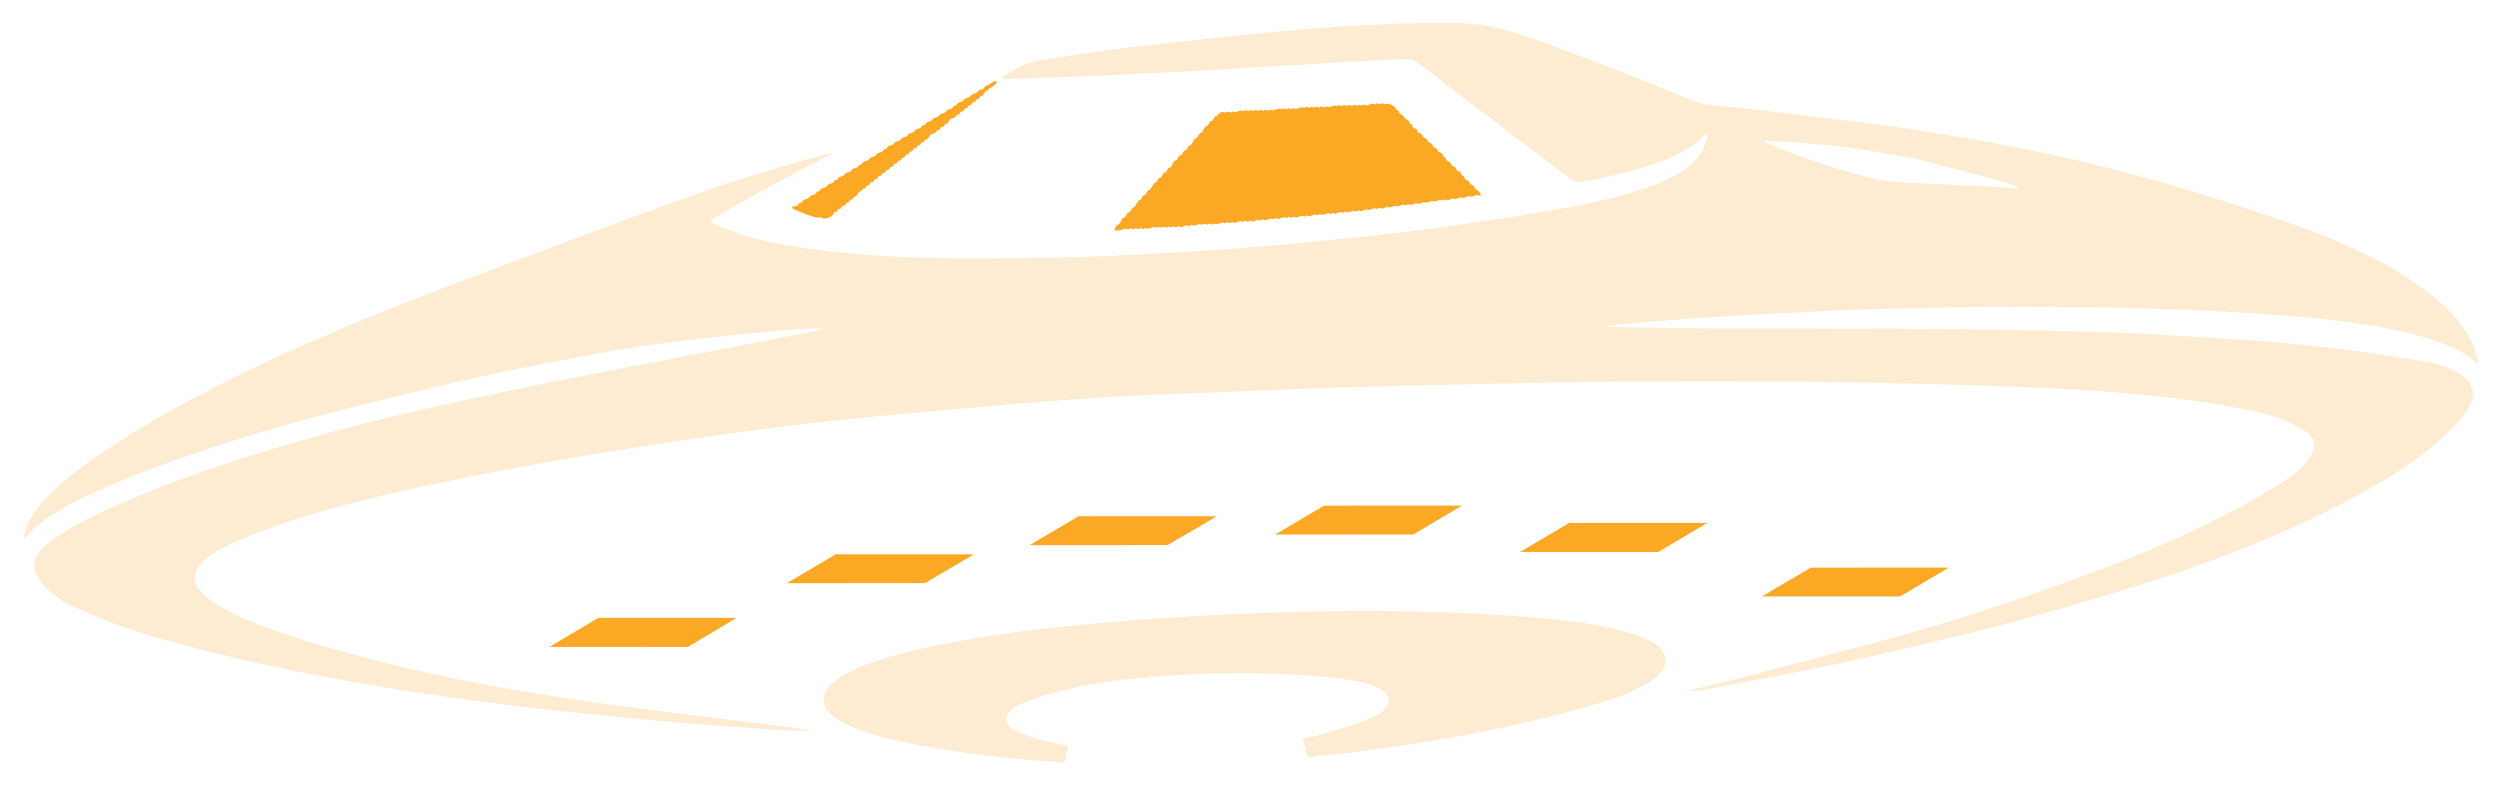
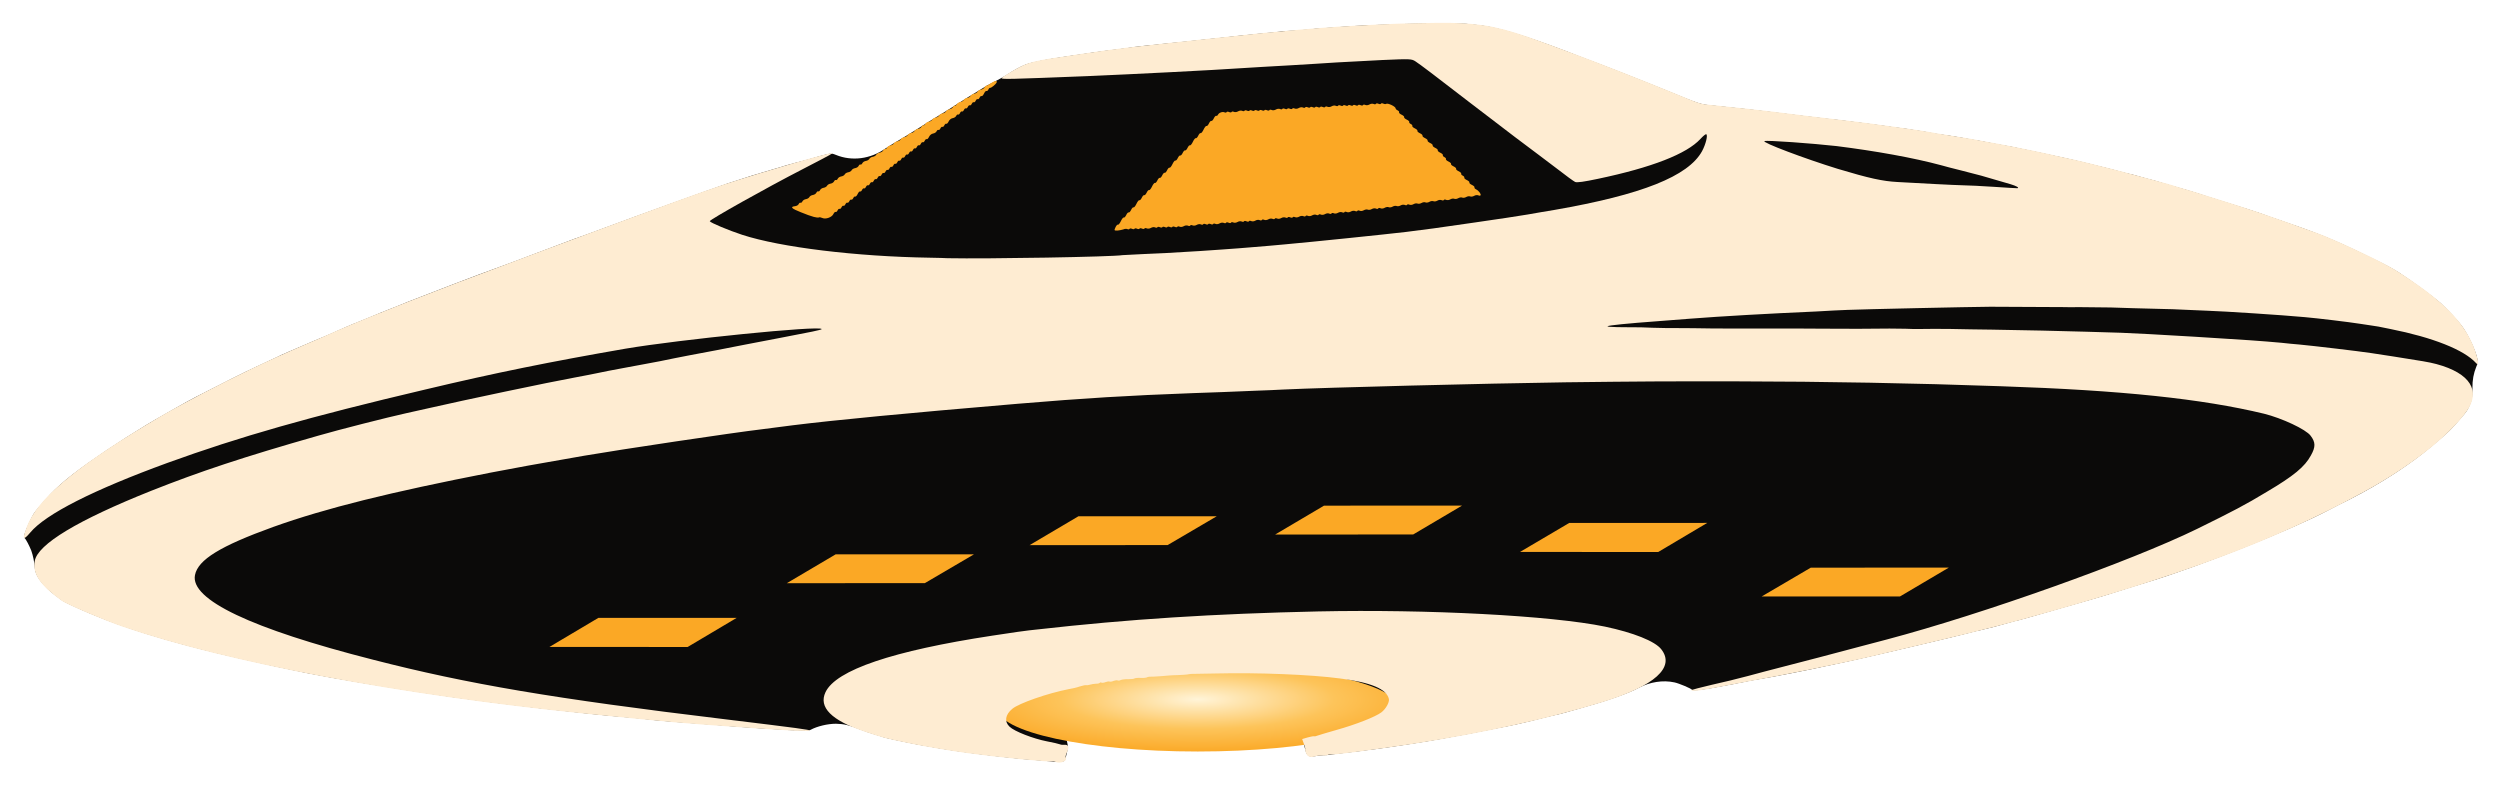
<svg xmlns="http://www.w3.org/2000/svg" viewBox="100 278 1122 352" role="img" aria-label="Abduct">
+   <defs>
+     <radialGradient id="abd-glow" cx=".5" cy=".4" r=".62">
+       <stop offset="0" stop-color="#FFF4D8" />
+       <stop offset=".55" stop-color="#FDC45A" />
+       <stop offset="1" stop-color="#FBA825" />
+     </radialGradient>
+   </defs>
  <g class="ship" transform="rotate(25.3 636 593)">
+     <path class="body" fill="#0B0A09" fill-rule="evenodd" d="M178.4 768.5C194.8 767.3 215.9 763.9 240.2 758.5C266.8 752.6 274.7 750.6 295.5 744.7C328.4 735.3 339.6 731.8 370.8 721.4C390.5 714.7 397.6 712.3 411.1 707.2C414.1 706.1 418.5 704.6 420.9 703.8C424.8 702.4 430.6 700.2 440.1 696.5C442.2 695.7 445.1 694.6 446.6 694.0C449.5 693.0 458.9 689.4 465.4 686.8C467.4 686.0 470.9 684.6 473.1 683.7C475.3 682.9 477.9 681.8 478.8 681.4C479.6 680.9 481.2 680.3 482.2 679.9C484.4 679.1 485.2 678.6 485.7 677.9C487.6 675.3 491.4 672.2 494.8 670.6C497.9 669.2 500.5 668.6 505.5 668.3C507.8 668.1 511.0 667.8 512.6 667.5C514.3 667.2 515.9 667.0 516.3 667.0C516.7 667.0 519.0 666.5 521.6 665.9C524.1 665.3 527.6 664.5 529.4 664.0C531.2 663.6 533.8 662.9 535.1 662.5C536.5 662.1 538.5 661.5 539.5 661.3C541.1 660.9 543.7 660.1 549.1 658.5C559.0 655.5 576.5 649.6 582.6 647.1C585.0 646.2 588.2 645.0 589.9 644.4C593.2 643.3 594.4 642.5 594.6 641.6C594.7 641.3 594.5 639.8 594.1 638.2C593.5 635.7 593.4 635.3 592.1 633.7C585.2 624.8 586.1 611.7 594.2 604.0C596.0 602.2 601.8 598.1 605.1 596.3C606.0 595.8 607.0 595.2 607.4 594.9C607.8 594.6 608.9 593.9 609.9 593.4C610.8 592.8 612.0 592.2 612.4 591.9C613.3 591.2 617.2 588.9 622.9 585.9C625.2 584.6 627.6 583.3 628.1 583.0C630.8 581.3 651.3 571.2 656.0 569.2C662.0 566.8 668.5 566.9 674.2 569.5C680.5 572.5 685.0 578.1 686.6 585.0C687.0 587.0 687.3 587.7 687.9 588.3C688.3 588.8 689.1 589.7 689.7 590.5C691.8 593.3 693.1 593.6 695.5 591.8C696.3 591.3 697.6 590.5 698.4 590.0C699.3 589.6 700.7 588.8 701.5 588.2C702.4 587.6 704.6 586.2 706.4 585.1C708.2 584.0 710.8 582.4 712.2 581.5C713.5 580.6 716.4 578.8 718.6 577.4C724.8 573.4 738.0 564.5 742.8 561.0C745.2 559.3 748.2 557.1 749.6 556.1C751.0 555.2 755.0 552.2 758.5 549.6C762.0 547.0 766.1 544.0 767.5 543.0C768.9 542.0 772.8 539.0 776.0 536.4C779.2 533.7 783.1 530.6 784.6 529.4C786.1 528.3 788.1 526.6 789.0 525.8C789.9 525.0 792.4 522.8 794.6 520.9C803.2 513.5 810.7 506.1 813.6 502.1C817.1 497.5 821.9 494.2 827.1 493.0C829.2 492.5 834.9 492.3 835.5 492.6C836.2 493.1 840.5 490.3 848.8 484.2C849.8 483.5 850.9 482.7 851.2 482.5C851.4 482.3 853.0 481.1 854.7 479.9C856.3 478.6 859.0 476.7 860.6 475.6C865.8 472.1 879.0 462.3 887.3 455.9C889.3 454.4 892.7 451.8 894.9 450.1C899.4 446.7 933.9 419.2 936.8 416.7C937.8 415.8 939.9 414.1 941.5 412.9C944.4 410.6 947.7 407.9 951.4 404.6C952.5 403.6 954.2 402.2 955.1 401.5C956.1 400.7 959.5 397.7 962.8 394.8C966.0 392.0 971.6 387.0 975.2 383.9C978.9 380.7 984.9 375.4 988.6 371.9C992.3 368.4 997.9 363.3 1001.0 360.5C1018.3 344.7 1048.0 312.9 1059.1 298.1C1060.7 295.9 1064.0 291.7 1066.3 288.8C1075.6 276.7 1083.8 263.5 1089.0 252.0C1093.5 242.2 1093.5 242.2 1095.6 234.5C1096.4 231.8 1096.6 230.7 1096.6 228.9C1096.6 225.9 1096.3 224.5 1094.5 220.7C1092.8 217.2 1092.1 214.4 1091.9 211.2C1091.8 209.0 1091.8 208.9 1090.7 207.6C1088.5 204.7 1082.8 200.0 1078.8 197.7C1076.4 196.3 1068.4 193.1 1065.0 192.1C1060.5 190.9 1049.8 188.8 1042.6 187.8C1038.3 187.3 1036.8 187.2 1025.8 187.1C1009.2 186.9 1001.1 187.4 982.9 189.5C980.5 189.8 977.4 190.1 976.0 190.2C972.8 190.5 961.7 192.0 955.0 193.0C952.3 193.4 948.5 193.9 946.6 194.1C942.8 194.6 938.7 195.2 932.5 196.3C930.2 196.6 927.5 197.1 926.4 197.2C925.3 197.4 923.4 197.7 922.1 198.0C920.9 198.2 919.3 198.5 918.5 198.6C917.7 198.7 916.7 198.9 916.2 199.0C915.8 199.1 913.8 199.5 911.9 199.9C908.5 200.5 904.1 201.3 898.0 202.6C896.4 202.9 894.2 203.4 893.1 203.6C889.9 204.2 879.0 206.7 874.1 207.9C871.6 208.5 867.7 209.4 865.4 210.0C863.0 210.5 859.5 211.4 857.5 212.0C855.5 212.6 851.9 213.5 849.5 214.1C847.1 214.7 844.8 215.3 844.4 215.5C844.0 215.6 842.3 216.1 840.7 216.5C837.9 217.2 835.1 218.0 830.0 219.6C829.0 220.0 827.0 220.5 825.6 220.9C824.2 221.2 822.1 221.8 820.8 222.2C819.4 222.6 816.9 223.4 815.0 223.9C813.1 224.5 811.2 225.1 810.7 225.3C810.2 225.5 808.9 226.0 807.8 226.2C805.8 226.8 791.7 231.4 786.8 233.0C782.7 234.5 779.8 235.4 769.4 238.9C760.7 241.8 757.3 242.9 750.1 245.3C746.4 246.6 737.0 249.8 732.3 251.5C726.3 253.6 727.2 253.5 708.2 254.5C700.9 254.9 693.6 255.4 692.0 255.5C690.4 255.6 686.5 255.9 683.2 256.1C680.0 256.3 675.3 256.7 672.8 256.9C670.2 257.1 665.2 257.5 661.6 257.7C640.4 259.4 627.8 261.4 619.8 264.5C618.4 265.1 617.1 265.5 616.9 265.5C616.8 265.5 615.8 265.9 614.7 266.4C613.7 266.9 610.9 268.2 608.4 269.3C600.1 272.9 575.3 285.6 565.0 291.6C562.9 292.8 560.1 294.4 558.8 295.1C557.4 295.8 555.0 297.2 553.4 298.3C551.7 299.3 548.8 300.9 547.0 301.9C545.1 302.9 542.9 304.1 542.1 304.7C541.3 305.2 538.4 307.0 535.6 308.6C532.9 310.2 529.7 312.1 528.6 312.8C527.5 313.5 522.4 316.6 517.2 319.8C512.1 322.9 505.5 326.9 502.6 328.7C499.7 330.4 495.8 332.8 493.9 334.0C491.9 335.1 488.5 337.3 486.2 338.7C484.0 340.2 481.1 342.1 479.8 342.9C478.4 343.7 474.4 346.3 470.9 348.6C467.3 351.0 462.6 354.1 460.4 355.6C454.0 359.8 447.3 364.7 445.5 366.6C443.8 368.3 441.9 370.9 439.8 374.3C438.9 375.8 437.2 378.1 436.1 379.5C435.0 380.9 433.9 382.4 433.6 382.8C429.5 389.0 425.2 395.7 424.5 396.9C424.0 397.7 422.0 400.9 420.0 403.9C418.0 406.9 416.0 410.1 415.5 410.9C415.0 411.7 412.6 415.5 410.0 419.4C407.4 423.2 405.0 426.9 404.6 427.6C400.5 434.9 393.4 439.4 385.7 439.8C384.1 439.9 383.7 440.0 382.8 440.6C381.3 441.7 377.8 444.7 375.4 446.9C374.1 448.0 371.9 449.9 370.5 451.0C369.1 452.2 366.3 454.6 364.4 456.4C362.4 458.2 358.5 461.7 355.7 464.2C352.9 466.8 349.2 470.3 347.4 472.0C342.7 476.5 315.2 504.1 306.3 513.3C302.1 517.6 297.3 522.5 295.6 524.1C294.0 525.8 288.6 531.3 283.6 536.5C278.7 541.6 272.4 548.1 269.6 550.9C264.8 555.6 246.4 574.9 240.2 581.5C238.7 583.2 235.9 586.2 234.0 588.2C232.1 590.2 230.1 592.4 229.5 593.1C228.9 593.8 226.4 596.5 224.1 599.0C221.7 601.5 218.8 604.9 217.5 606.4C215.3 609.0 214.0 610.5 209.9 615.0C208.9 616.1 207.2 618.0 206.1 619.3C205.0 620.5 203.0 622.9 201.5 624.5C200.1 626.1 198.2 628.3 197.3 629.5C196.4 630.6 193.5 634.1 191.0 637.1C186.9 642.0 181.3 649.2 172.3 660.9C170.8 662.9 168.3 666.3 166.8 668.5C165.2 670.8 163.3 673.5 162.6 674.5C156.4 683.1 147.4 697.5 141.5 708.0C135.0 719.6 132.5 725.5 130.1 734.8C128.9 739.1 128.9 739.1 128.9 743.4C128.9 748.2 129.2 750.6 130.0 750.9C130.8 751.1 133.5 753.2 135.1 754.7C136.7 756.3 138.5 758.7 139.7 760.8C140.9 763.0 143.2 764.7 146.6 766.1C150.3 767.6 150.9 767.7 154.8 768.5C158.0 769.2 158.3 769.2 164.5 769.1C168.0 769.1 174.2 768.8 178.4 768.5Z" />
+     <ellipse class="emitter" fill="url(#abd-glow)" cx="638.8" cy="594.8" rx="90" ry="19.5" transform="rotate(-25.3 638.8 595.3)" />
    <path class="hull" fill="#FEECD2" fill-rule="evenodd" d="M187.0 768.0C235.9 762.5 312.5 742.5 390.0 715.0C429.3 701.0 429.7 700.9 462.5 688.1C477.8 682.1 485.5 678.9 485.5 678.4C485.5 678.0 481.0 679.4 448.5 690.2C375.6 714.5 337.9 725.1 294.7 733.4C239.2 744.2 208.9 744.1 206.2 733.2C204.5 726.4 210.9 716.6 228.7 698.7C246.4 681.0 269.6 662.1 306.3 635.1C318.2 626.4 320.5 624.8 341.3 610.1C354.7 600.7 397.1 572.3 408.3 565.3C411.3 563.4 416.6 560.0 420.0 557.8C436.4 547.4 463.1 531.5 507.2 505.9C533.6 490.6 550.2 481.5 576.2 468.0C580.1 466.0 585.5 463.2 588.2 461.8C591.0 460.3 596.6 457.4 600.8 455.2C604.9 453.1 610.0 450.4 612.2 449.2C629.3 440.1 693.0 408.0 725.2 392.2C756.8 376.8 764.9 372.9 795.5 358.5C829.7 342.4 867.4 325.4 902.8 310.2C952.5 288.7 986.9 276.7 1014.8 270.9C1022.8 269.3 1034.8 269.2 1037.9 270.9C1041.2 272.6 1042.1 274.5 1041.8 278.8C1041.5 284.6 1038.8 290.4 1030.8 302.2C1024.7 311.4 1021.0 316.3 1009.7 330.5C988.9 356.5 938.9 406.3 905.1 434.8C902.5 437.0 898.6 440.3 896.3 442.2C889.9 447.7 871.8 462.8 866.5 467.2C863.8 469.4 859.0 473.5 855.7 476.3C852.4 479.1 846.5 483.9 842.6 486.9C838.7 490.0 835.5 492.7 835.5 492.8C835.5 493.7 839.2 491.4 846.8 485.8C848.7 484.4 853.4 481.0 857.2 478.2C867.3 471.1 892.8 452.1 901.9 444.8C932.6 420.4 943.6 411.5 956.1 400.8C1012.6 352.2 1043.1 320.8 1070.3 283.5C1084.0 264.7 1094.0 244.8 1096.5 231.3C1098.6 220.0 1090.7 214.9 1075.2 217.7C1071.5 218.4 1069.2 219.1 1056.2 222.9C1053.5 223.7 1049.3 225.0 1046.8 225.7C1041.1 227.4 1021.5 234.0 1016.0 236.0C1013.7 236.9 1010.2 238.1 1008.2 238.8C999.2 242.1 993.6 244.3 971.8 253.0C958.8 258.2 945.1 263.8 941.2 265.5C937.4 267.2 931.0 270.0 927.0 271.7C917.9 275.7 900.0 283.6 888.2 289.0C883.3 291.3 875.6 294.7 871.2 296.7C866.9 298.7 861.7 301.1 859.8 302.1C857.8 303.1 854.8 304.5 853.0 305.2C849.4 306.8 845.7 308.5 833.8 314.3C829.4 316.4 822.9 319.4 819.5 321.0C813.3 323.9 810.8 325.0 792.5 333.7C787.1 336.3 778.9 340.1 774.2 342.3C769.6 344.4 763.4 347.2 760.5 348.6C757.6 350.0 753.0 352.1 750.2 353.3C747.5 354.4 743.2 356.3 740.8 357.5C724.2 365.3 729.3 361.9 763.2 342.7C776.7 335.0 793.8 325.7 813.5 315.3C818.0 312.8 823.5 309.9 825.8 308.7C831.3 305.8 875.3 283.8 883.2 280.0C892.8 275.5 913.1 266.0 913.2 266.0C913.3 266.0 916.3 264.6 919.8 262.9C923.4 261.2 929.0 258.7 932.2 257.2C937.2 255.1 943.4 252.3 954.8 247.3C955.6 246.9 959.1 245.4 962.5 244.0C965.9 242.6 970.2 240.8 972.0 240.0C978.9 237.0 1003.2 227.4 1012.8 223.9C1017.9 222.0 1031.7 217.4 1036.5 216.0C1038.6 215.4 1040.8 214.7 1041.5 214.5C1042.2 214.2 1045.9 213.2 1049.8 212.3C1068.6 207.6 1083.7 206.6 1091.1 209.7C1093.0 210.5 1091.9 208.5 1088.6 205.1C1079.2 195.4 1065.9 190.5 1040.5 187.4C1033.9 186.6 1010.5 186.6 1002.0 187.4C976.7 189.8 970.7 190.5 949.5 193.5C945.5 194.0 940.9 194.7 939.2 195.0C937.6 195.2 934.8 195.7 933.0 195.9C929.0 196.6 919.0 198.3 914.0 199.3C911.9 199.7 909.0 200.2 907.5 200.5C901.5 201.6 890.2 203.9 884.5 205.3C882.7 205.7 879.9 206.4 878.2 206.7C868.6 208.9 855.9 212.1 848.8 214.1C843.4 215.5 842.3 215.8 833.8 218.3C829.4 219.6 825.1 220.8 824.2 221.0C819.9 222.2 805.1 226.8 796.5 229.6C791.1 231.4 779.5 235.3 770.8 238.2C755.0 243.3 740.2 248.5 731.2 251.7C726.9 253.3 726.4 253.4 715.2 253.9C696.4 254.9 677.0 256.2 662.5 257.5C659.6 257.7 654.4 258.2 651.0 258.5C631.4 260.2 623.4 262.2 609.4 268.5C603.1 271.4 590.1 277.9 583.5 281.4C566.3 290.6 562.4 292.7 548.2 301.0C535.2 308.6 535.8 308.3 517.2 319.6C480.5 342.0 481.2 341.6 465.8 351.8C446.8 364.4 446.2 364.9 441.7 371.2C439.6 374.1 438.1 376.7 438.2 376.9C438.6 377.3 441.4 375.9 473.0 359.4C490.5 350.2 522.6 333.0 534.2 326.5C537.5 324.7 545.8 320.1 552.5 316.5C559.2 312.8 567.7 308.2 571.2 306.2C574.8 304.3 582.9 299.9 589.2 296.5C600.2 290.7 600.8 290.4 602.9 290.7C605.2 291.0 613.8 292.8 632.0 296.8C637.6 298.0 649.2 300.5 657.7 302.3C666.3 304.0 676.9 306.3 681.4 307.2C685.8 308.2 690.1 309.0 690.8 309.0C691.7 309.0 694.4 307.2 699.4 303.4C719.2 288.4 730.7 276.2 733.4 267.5C733.9 265.9 734.5 264.6 734.8 264.5C735.7 264.3 736.6 268.6 736.4 272.2C735.6 285.0 720.3 301.4 687.8 324.3C685.0 326.2 680.5 329.4 677.8 331.3C675.0 333.3 666.0 339.3 657.7 344.8C642.0 355.2 640.8 356.0 631.8 361.7C623.8 366.7 595.9 383.6 585.0 390.0C581.6 392.0 576.2 395.2 573.0 397.0C569.8 398.9 564.1 402.1 560.2 404.3C556.4 406.4 552.6 408.5 551.8 409.0C539.6 415.7 535.6 417.9 529.2 421.2C525.1 423.4 521.5 425.3 521.2 425.5C517.7 428.0 467.1 453.0 450.8 460.3C449.9 460.6 446.7 462.1 443.5 463.5C413.3 477.2 381.0 487.9 363.0 490.2C356.7 491.0 347.7 491.4 347.2 490.9C346.8 490.4 363.7 466.6 374.9 452.0C376.5 449.9 379.2 446.4 380.9 444.1C382.7 441.8 384.0 439.9 383.9 439.7C383.4 439.3 360.3 459.7 346.0 473.2C338.5 480.3 323.4 495.6 302.3 517.2C291.5 528.2 278.6 541.5 273.5 546.8C250.2 570.6 228.0 594.2 217.2 606.5C215.9 608.1 210.9 613.8 206.1 619.2C193.9 633.0 184.9 644.2 173.7 659.0C165.3 670.3 163.4 672.9 157.7 681.5C136.5 713.3 127.6 732.9 128.7 745.8C129.2 752.0 129.9 752.5 131.2 747.6C133.9 737.1 148.7 718.1 173.5 693.0C197.7 668.6 222.1 647.2 264.0 613.8C289.2 593.6 309.6 578.4 337.3 558.9C357.6 544.7 412.1 511.9 413.3 513.2C413.5 513.3 411.9 514.6 409.9 516.1C407.9 517.6 402.4 521.6 397.8 525.0C393.1 528.4 387.2 532.7 384.8 534.5C378.3 539.3 371.0 544.7 364.7 549.2C361.7 551.4 356.8 555.0 353.8 557.3C350.7 559.5 344.9 563.8 340.8 566.7C336.6 569.7 332.0 573.1 330.6 574.2C329.1 575.3 325.4 578.1 322.3 580.3C313.2 586.8 281.7 610.7 269.0 620.7C265.8 623.2 262.2 626.0 260.9 627.0C254.3 632.1 236.5 646.8 229.5 653.0C202.9 676.3 188.3 690.3 172.3 707.4C148.2 733.3 136.4 750.9 138.5 758.3C140.1 764.0 145.2 767.0 157.0 769.2C159.8 769.7 178.4 769.0 187.0 768.0ZM507.9 668.3C517.1 667.2 517.0 667.2 528.2 664.5C535.6 662.7 546.5 659.6 553.5 657.4C568.0 652.8 588.8 645.3 589.7 644.4C590.0 644.2 590.6 644.0 591.0 644.0C593.5 644.0 596.1 641.2 594.5 640.2C594.2 640.1 594.0 638.9 594.0 637.7C594.0 635.2 593.1 634.4 591.4 635.4C590.9 635.7 590.1 636.0 589.6 636.0C589.1 636.0 586.4 636.6 583.7 637.3C577.8 638.8 568.7 639.5 565.8 638.5C562.7 637.5 561.7 634.5 563.5 630.7C565.1 627.2 575.0 617.5 582.5 612.0C583.7 611.2 585.6 609.7 586.6 608.7C587.6 607.8 588.6 607.0 588.9 607.0C589.1 607.0 589.7 606.6 590.3 606.1C590.8 605.6 591.9 604.9 592.6 604.5C593.4 604.2 594.0 603.6 594.0 603.4C594.0 603.2 594.3 603.0 594.7 603.0C595.0 603.0 595.8 602.5 596.2 602.0C596.7 601.5 597.4 601.0 597.8 601.0C598.1 601.0 598.8 600.5 599.2 600.0C599.7 599.5 600.4 599.0 600.8 599.0C601.1 599.0 601.7 598.7 602.0 598.2C602.4 597.8 603.6 597.0 604.8 596.5C606.0 595.9 607.1 595.3 607.2 595.0C607.4 594.7 608.5 594.0 609.8 593.5C611.0 593.0 612.1 592.3 612.2 592.0C612.4 591.7 613.4 591.1 614.4 590.7C615.4 590.2 617.1 589.2 618.2 588.6C619.4 587.9 621.9 586.4 624.0 585.4C626.1 584.3 628.1 583.2 628.5 582.8C628.9 582.5 629.8 582.0 630.5 581.7C631.2 581.4 635.1 579.4 639.2 577.4C656.3 568.8 678.0 559.6 690.5 555.6C704.0 551.2 711.6 550.9 714.4 554.5C715.3 555.7 715.1 559.1 713.9 561.4C712.3 564.4 705.9 571.2 699.1 577.1C695.9 579.9 692.9 582.6 692.4 583.1C692.0 583.6 691.4 584.0 691.2 584.0C690.9 584.0 689.9 584.8 688.8 585.7L686.9 587.4L688.4 588.9C689.3 589.7 690.0 590.6 690.0 590.8C690.0 591.1 690.5 591.8 691.2 592.4C692.4 593.6 694.0 593.4 695.5 591.9C695.9 591.5 697.1 590.8 698.1 590.3C699.1 589.9 700.1 589.3 700.3 589.0C700.4 588.7 701.3 588.2 702.2 587.8C704.1 587.0 718.8 577.5 732.8 568.1C759.8 549.8 782.8 532.0 801.7 514.8C819.8 498.2 824.6 486.7 815.4 482.1C811.3 480.0 800.8 480.7 788.2 483.7C764.3 489.5 712.7 510.7 669.0 532.5C627.0 553.5 593.7 571.9 558.3 593.8C555.2 595.6 547.6 600.6 541.3 604.9C503.9 630.1 484.5 648.8 484.5 659.8C484.5 667.3 492.3 670.1 507.9 668.3ZM759.8 256.1C760.6 255.2 779.8 247.8 790.0 244.3C806.8 238.8 823.4 234.3 836.2 232.0C837.6 231.8 841.7 231.0 845.2 230.3C853.3 228.7 856.2 228.2 861.0 227.5C863.1 227.2 866.2 226.7 867.9 226.4C870.6 226.0 872.2 226.1 871.5 226.7C871.3 226.8 867.0 228.6 861.8 230.6C856.5 232.7 850.9 235.0 849.2 235.8C847.6 236.5 842.0 238.9 836.8 241.0C831.5 243.2 824.7 245.9 821.6 247.2C815.5 249.7 809.5 251.1 794.9 253.3C779.6 255.5 758.7 257.2 759.8 256.1Z" />
    <g class="windows" fill="#FBA825">
      <path d="M388.6 469.2C389.7 469.0 390.6 468.7 390.8 468.4C390.9 468.2 391.6 468.0 392.3 468.0C393.9 468.0 396.0 465.9 396.0 464.3C396.0 463.6 396.2 463.0 396.5 463.0C396.8 463.0 397.0 462.6 397.0 462.0C397.0 461.4 397.2 461.0 397.5 461.0C397.8 461.0 398.0 460.6 398.0 460.0C398.0 459.4 398.2 459.0 398.5 459.0C398.8 459.0 399.0 458.6 399.0 458.0C399.0 457.4 399.2 457.0 399.5 457.0C399.8 457.0 400.0 456.6 400.0 456.0C400.0 455.4 400.2 455.0 400.5 455.0C400.8 455.0 401.0 454.6 401.0 454.0C401.0 453.4 401.2 453.0 401.5 453.0C401.8 453.0 402.0 452.3 402.0 451.5C402.0 450.7 402.2 450.0 402.5 450.0C402.8 450.0 403.0 449.6 403.0 449.0C403.0 448.4 403.2 448.0 403.5 448.0C403.8 448.0 404.0 447.6 404.0 447.0C404.0 446.4 404.2 446.0 404.5 446.0C404.8 446.0 405.0 445.6 405.0 445.0C405.0 444.4 405.2 444.0 405.5 444.0C405.8 444.0 406.0 443.6 406.0 443.0C406.0 442.4 406.2 442.0 406.5 442.0C406.8 442.0 407.0 441.6 407.0 441.0C407.0 440.4 407.2 440.0 407.5 440.0C407.8 440.0 408.0 439.6 408.0 439.0C408.0 438.4 408.2 438.0 408.5 438.0C408.8 438.0 409.0 437.6 409.0 437.0C409.0 436.4 409.2 436.0 409.5 436.0C409.8 436.0 410.0 435.6 410.0 435.0C410.0 434.4 410.2 434.0 410.5 434.0C410.8 434.0 411.0 433.6 411.0 433.0C411.0 432.4 411.2 432.0 411.5 432.0C411.8 432.0 412.0 431.6 412.0 431.0C412.0 430.4 412.2 430.0 412.5 430.0C412.8 430.0 413.0 429.6 413.0 429.0C413.0 428.4 413.2 428.0 413.5 428.0C413.8 428.0 414.0 427.6 414.0 427.0C414.0 426.4 414.2 426.0 414.5 426.0C414.8 426.0 415.0 425.6 415.0 425.0C415.0 424.4 415.2 424.0 415.5 424.0C415.8 424.0 416.0 423.6 416.0 423.0C416.0 422.4 416.2 422.0 416.5 422.0C416.8 422.0 417.0 421.6 417.0 421.0C417.0 420.4 417.2 420.0 417.5 420.0C417.8 420.0 418.0 419.6 418.0 419.0C418.0 418.4 418.2 418.0 418.5 418.0C418.8 418.0 419.0 417.6 419.0 417.0C419.0 416.4 419.2 416.0 419.5 416.0C419.8 416.0 420.0 415.4 420.0 414.6C420.0 413.8 420.4 412.9 421.0 412.5C421.6 412.1 422.0 411.4 422.0 410.9C422.0 410.4 422.2 410.0 422.5 410.0C422.8 410.0 423.0 409.6 423.0 409.0C423.0 408.4 423.2 408.0 423.5 408.0C423.8 408.0 424.0 407.6 424.0 407.0C424.0 406.4 424.2 406.0 424.5 406.0C424.8 406.0 425.0 405.4 425.0 404.6C425.0 403.8 425.4 402.9 426.0 402.5C426.6 402.1 427.0 401.4 427.0 400.9C427.0 400.4 427.2 400.0 427.5 400.0C427.8 400.0 428.0 399.6 428.0 399.0C428.0 398.4 428.2 398.0 428.5 398.0C428.8 398.0 429.0 397.6 429.0 397.0C429.0 396.4 429.2 396.0 429.5 396.0C429.8 396.0 430.0 395.6 430.0 395.0C430.0 394.4 430.2 394.0 430.5 394.0C430.8 394.0 431.0 393.6 431.0 393.0C431.0 392.4 431.2 392.0 431.5 392.0C431.8 392.0 432.0 391.6 432.0 391.0C432.0 390.4 432.2 390.0 432.5 390.0C432.8 390.0 433.0 389.6 433.0 389.0C433.0 388.4 433.2 388.0 433.5 388.0C433.8 388.0 434.0 387.3 434.0 386.5C434.0 385.7 434.2 385.0 434.5 385.0C434.8 385.0 435.0 384.6 435.0 384.0C435.0 383.4 435.2 383.0 435.4 383.0C435.8 383.0 437.0 380.6 437.0 379.6C437.0 378.5 435.9 379.2 434.8 381.0C434.3 382.0 433.7 382.8 433.4 382.9C433.2 383.0 433.0 383.5 433.0 383.9C433.0 384.4 432.6 385.1 432.0 385.5C431.4 385.9 431.0 386.6 431.0 387.0C431.0 387.4 430.6 388.1 430.0 388.5C429.4 388.9 429.0 389.6 429.0 390.0C429.0 390.4 428.6 391.1 428.0 391.5C427.4 391.9 427.0 392.6 427.0 393.0C427.0 393.4 426.6 394.1 426.0 394.5C425.4 394.9 425.0 395.6 425.0 396.1C425.0 396.6 424.8 397.0 424.5 397.0C424.2 397.0 424.0 397.4 424.0 397.9C424.0 398.4 423.6 399.1 423.0 399.5C422.4 399.9 422.0 400.6 422.0 401.0C422.0 401.4 421.6 402.1 421.0 402.5C420.4 402.9 420.0 403.6 420.0 404.0C420.0 404.4 419.6 405.1 419.0 405.5C418.4 405.9 418.0 406.6 418.0 407.0C418.0 407.4 417.6 408.1 417.0 408.5C416.4 408.9 416.0 409.6 416.0 410.1C416.0 410.6 415.8 411.0 415.5 411.0C415.2 411.0 415.0 411.4 415.0 411.9C415.0 412.4 414.6 413.1 414.0 413.5C413.4 413.9 413.0 414.6 413.0 415.0C413.0 415.4 412.6 416.1 412.0 416.5C411.4 416.9 411.0 417.6 411.0 418.0C411.0 418.4 410.6 419.1 410.0 419.5C409.4 419.9 409.0 420.6 409.0 421.0C409.0 421.4 408.6 422.1 408.0 422.5C407.4 422.9 407.0 423.6 407.0 424.0C407.0 424.4 406.6 425.1 406.0 425.5C405.4 425.9 405.0 426.6 405.0 427.1C405.0 427.6 404.8 428.0 404.5 428.0C404.2 428.0 404.0 428.4 404.0 428.9C404.0 429.4 403.6 430.1 403.0 430.5C402.4 430.9 402.0 431.6 402.0 432.0C402.0 432.4 401.6 433.1 401.0 433.5C400.4 433.9 400.0 434.6 400.0 435.0C400.0 435.4 399.6 436.1 399.0 436.5C398.4 436.9 398.0 437.6 398.0 438.1C398.0 438.6 397.8 439.0 397.5 439.0C397.2 439.0 397.0 439.4 397.0 439.9C397.0 440.4 396.6 441.1 396.0 441.5C395.4 441.9 395.0 442.6 395.0 443.0C395.0 443.4 394.6 444.1 394.0 444.5C393.4 444.9 393.0 445.6 393.0 446.0C393.0 446.4 392.6 447.1 392.0 447.5C391.4 447.9 391.0 448.6 391.0 449.1C391.0 449.6 390.8 450.0 390.5 450.0C390.2 450.0 390.0 450.4 390.0 450.9C390.0 451.4 389.6 452.1 389.0 452.5C388.4 452.9 388.0 453.6 388.0 454.0C388.0 454.4 387.6 455.1 387.0 455.5C386.4 455.9 386.0 456.6 386.0 457.1C386.0 457.6 385.8 458.0 385.5 458.0C385.2 458.0 385.0 458.4 385.0 458.9C385.0 459.4 384.6 460.1 384.0 460.5C383.4 460.9 383.0 461.6 383.0 462.0C383.0 462.4 382.6 463.1 382.0 463.5C381.4 463.9 381.0 464.6 381.0 465.1C381.0 465.6 380.8 466.0 380.5 466.0C380.2 466.0 380.0 466.4 380.0 466.9C380.0 467.4 379.6 468.0 379.0 468.4C376.9 469.7 377.9 470.1 382.4 469.8C384.8 469.7 387.6 469.4 388.6 469.2Z" />
      <path d="M514.6 416.4C515.2 416.0 516.1 415.4 516.6 414.9C517.0 414.4 517.7 414.0 518.2 414.0C518.6 414.0 519.0 413.8 519.0 413.5C519.0 413.2 519.5 413.0 520.0 413.0C520.5 413.0 521.0 412.8 521.0 412.5C521.0 412.2 521.5 412.0 522.0 412.0C522.5 412.0 523.0 411.8 523.0 411.5C523.0 411.2 523.5 411.0 524.0 411.0C524.5 411.0 525.0 410.8 525.0 410.5C525.0 410.2 525.4 410.0 525.9 410.0C526.4 410.0 527.1 409.6 527.5 409.0C527.9 408.4 528.6 408.0 529.1 408.0C529.6 408.0 530.0 407.8 530.0 407.5C530.0 407.2 530.5 407.0 531.0 407.0C531.5 407.0 532.0 406.8 532.0 406.5C532.0 406.2 532.5 406.0 533.0 406.0C533.5 406.0 534.0 405.8 534.0 405.5C534.0 405.2 534.5 405.0 535.0 405.0C535.5 405.0 536.0 404.8 536.0 404.5C536.0 404.2 536.5 404.0 537.0 404.0C537.5 404.0 538.0 403.8 538.0 403.5C538.0 403.2 538.4 403.0 538.9 403.0C539.4 403.0 540.1 402.6 540.5 402.0C540.9 401.4 541.6 401.0 542.1 401.0C542.6 401.0 543.0 400.8 543.0 400.5C543.0 400.2 543.4 400.0 543.9 400.0C544.4 400.0 545.1 399.6 545.5 399.0C545.9 398.4 546.6 398.0 547.1 398.0C547.6 398.0 548.0 397.8 548.0 397.5C548.0 397.2 548.5 397.0 549.0 397.0C549.5 397.0 550.0 396.8 550.0 396.5C550.0 396.2 550.5 396.0 551.0 396.0C551.5 396.0 552.0 395.8 552.0 395.5C552.0 395.2 552.4 395.0 552.9 395.0C553.4 395.0 554.1 394.6 554.5 394.0C554.9 393.4 555.6 393.0 556.1 393.0C556.6 393.0 557.0 392.8 557.0 392.5C557.0 392.2 557.5 392.0 558.0 392.0C558.5 392.0 559.0 391.8 559.0 391.5C559.0 391.2 559.4 391.0 559.9 391.0C560.4 391.0 561.1 390.6 561.5 390.0C561.9 389.4 562.6 389.0 563.1 389.0C563.6 389.0 564.0 388.8 564.0 388.5C564.0 388.2 564.5 388.0 565.0 388.0C565.5 388.0 566.0 387.8 566.0 387.5C566.0 387.2 566.4 387.0 566.9 387.0C567.4 387.0 568.1 386.6 568.5 386.0C568.9 385.4 569.6 385.0 570.1 385.0C570.6 385.0 571.0 384.8 571.0 384.5C571.0 384.2 571.4 384.0 571.9 384.0C572.4 384.0 573.1 383.6 573.5 383.0C573.9 382.4 574.6 382.0 575.1 382.0C575.6 382.0 576.0 381.8 576.0 381.5C576.0 381.2 576.4 381.0 576.9 381.0C577.4 381.0 578.1 380.6 578.5 380.0C578.9 379.4 579.6 379.0 580.1 379.0C580.6 379.0 581.0 378.8 581.0 378.5C581.0 378.2 581.5 378.0 582.0 378.0C582.5 378.0 583.0 377.8 583.0 377.5C583.0 377.2 583.4 377.0 583.9 377.0C584.4 377.0 585.1 376.6 585.5 376.0C585.9 375.4 586.6 375.0 587.1 375.0C587.6 375.0 588.0 374.8 588.0 374.5C588.0 374.2 588.4 374.0 588.9 374.0C589.4 374.0 590.1 373.6 590.5 373.0C590.9 372.4 591.6 372.0 592.1 372.0C592.6 372.0 593.0 371.8 593.0 371.5C593.0 371.2 593.4 371.0 593.9 371.0C594.4 371.0 595.1 370.6 595.5 370.0C595.9 369.4 596.6 369.0 597.1 369.0C597.6 369.0 598.0 368.8 598.0 368.5C598.0 368.2 598.4 368.0 598.9 368.0C599.4 368.0 600.1 367.6 600.5 367.0C600.9 366.4 601.6 366.0 602.1 366.0C602.6 366.0 603.0 365.8 603.0 365.5C603.0 365.2 603.4 365.0 603.9 365.0C604.4 365.0 605.1 364.6 605.5 364.0C605.9 363.4 606.6 363.0 607.1 363.0C607.6 363.0 608.0 362.8 608.0 362.5C608.0 362.2 608.4 362.0 608.9 362.0C609.4 362.0 610.1 361.6 610.5 361.0C610.9 360.4 611.6 360.0 612.0 360.0C612.4 360.0 613.1 359.6 613.5 359.0C613.9 358.4 614.6 358.0 615.1 358.0C615.6 358.0 616.0 357.8 616.0 357.5C616.0 357.2 616.4 357.0 616.9 357.0C617.4 357.0 618.1 356.6 618.5 356.0C618.9 355.4 619.6 355.0 620.0 355.0C620.4 355.0 621.1 354.6 621.5 354.0C621.9 353.4 622.6 353.0 623.0 353.0C623.4 353.0 624.1 352.6 624.5 352.0C624.9 351.4 625.6 351.0 626.1 351.0C626.6 351.0 627.0 350.8 627.0 350.5C627.0 350.2 627.4 350.0 627.9 350.0C628.4 350.0 629.1 349.6 629.5 349.0C629.9 348.4 630.6 348.0 631.0 348.0C631.4 348.0 632.1 347.6 632.5 347.0C632.9 346.4 633.6 346.0 634.0 346.0C634.4 346.0 635.1 345.6 635.5 345.0C635.9 344.4 636.6 344.0 637.0 344.0C637.4 344.0 638.1 343.6 638.5 343.0C638.9 342.4 639.6 342.0 640.1 342.0C640.6 342.0 641.0 341.8 641.0 341.5C641.0 341.2 641.4 341.0 641.9 341.0C642.4 341.0 643.1 340.6 643.5 340.0C643.9 339.4 644.6 339.0 645.0 339.0C645.4 339.0 646.1 338.6 646.5 338.0C646.9 337.4 647.6 337.0 648.0 337.0C648.4 337.0 649.1 336.6 649.5 336.0C649.9 335.4 650.6 335.0 651.0 335.0C651.4 335.0 652.1 334.6 652.5 334.0C652.9 333.4 653.6 333.0 654.1 333.0C654.6 333.0 655.0 332.8 655.0 332.5C655.0 331.9 653.3 331.0 652.0 331.0C651.5 331.0 651.0 330.8 651.0 330.5C651.0 330.2 650.3 330.0 649.5 330.0C648.7 330.0 648.0 329.8 648.0 329.5C648.0 329.2 647.3 329.0 646.5 329.0C645.7 329.0 645.0 328.8 645.0 328.5C645.0 328.2 644.5 328.0 644.0 328.0C643.5 328.0 643.0 327.8 643.0 327.5C643.0 327.2 642.3 327.0 641.5 327.0C640.7 327.0 640.0 326.8 640.0 326.5C640.0 326.2 639.3 326.0 638.5 326.0C637.7 326.0 637.0 325.8 637.0 325.5C637.0 325.2 636.3 325.0 635.5 325.0C634.7 325.0 634.0 324.8 634.0 324.5C634.0 324.2 633.5 324.0 633.0 324.0C632.5 324.0 632.0 323.8 632.0 323.5C632.0 323.2 631.3 323.0 630.5 323.0C629.7 323.0 629.0 322.8 629.0 322.5C629.0 322.2 628.3 322.0 627.5 322.0C626.7 322.0 626.0 321.8 626.0 321.5C626.0 321.2 625.3 321.0 624.5 321.0C623.7 321.0 623.0 320.8 623.0 320.5C623.0 320.2 622.3 320.0 621.5 320.0C620.7 320.0 620.0 319.8 620.0 319.5C620.0 319.2 619.3 319.0 618.5 319.0C617.7 319.0 617.0 318.8 617.0 318.5C617.0 318.2 616.3 318.0 615.5 318.0C614.7 318.0 614.0 317.8 614.0 317.5C614.0 317.2 613.5 317.0 613.0 317.0C612.5 317.0 612.0 316.8 612.0 316.5C612.0 316.2 611.3 316.0 610.5 316.0C609.7 316.0 609.0 315.8 609.0 315.5C609.0 315.2 608.3 315.0 607.5 315.0C606.7 315.0 606.0 314.8 606.0 314.5C606.0 314.2 605.6 314.0 605.0 314.0C604.5 314.0 603.9 313.8 603.8 313.5C603.6 313.2 602.6 313.0 601.5 313.0C600.4 313.0 599.4 313.2 599.2 313.5C599.1 313.8 598.5 314.0 598.0 314.0C597.4 314.0 597.0 314.2 597.0 314.5C597.0 314.8 596.5 315.0 596.0 315.0C595.5 315.0 595.0 315.2 595.0 315.5C595.0 315.8 594.6 316.0 594.1 316.0C593.6 316.0 592.9 316.4 592.5 317.0C592.1 317.6 591.4 318.0 590.9 318.0C590.4 318.0 590.0 318.2 590.0 318.5C590.0 318.8 589.5 319.0 589.0 319.0C588.5 319.0 588.0 319.2 588.0 319.5C588.0 319.8 587.5 320.0 587.0 320.0C586.5 320.0 586.0 320.2 586.0 320.5C586.0 320.8 585.5 321.0 585.0 321.0C584.5 321.0 584.0 321.2 584.0 321.5C584.0 321.8 583.5 322.0 583.0 322.0C582.5 322.0 582.0 322.2 582.0 322.5C582.0 322.8 581.5 323.0 581.0 323.0C580.5 323.0 580.0 323.2 580.0 323.5C580.0 323.8 579.6 324.0 579.1 324.0C578.6 324.0 577.9 324.4 577.5 325.0C577.1 325.6 576.4 326.0 575.9 326.0C575.4 326.0 575.0 326.2 575.0 326.5C575.0 326.8 574.5 327.0 574.0 327.0C573.5 327.0 573.0 327.2 573.0 327.5C573.0 327.8 572.5 328.0 572.0 328.0C571.5 328.0 571.0 328.2 571.0 328.5C571.0 328.8 570.5 329.0 570.0 329.0C569.5 329.0 569.0 329.2 569.0 329.5C569.0 329.8 568.5 330.0 568.0 330.0C567.5 330.0 567.0 330.2 567.0 330.5C567.0 330.8 566.6 331.0 566.1 331.0C565.6 331.0 564.9 331.4 564.5 332.0C564.1 332.6 563.4 333.0 562.9 333.0C562.4 333.0 562.0 333.2 562.0 333.5C562.0 333.8 561.5 334.0 561.0 334.0C560.5 334.0 560.0 334.2 560.0 334.5C560.0 334.8 559.5 335.0 559.0 335.0C558.5 335.0 558.0 335.2 558.0 335.5C558.0 335.8 557.6 336.0 557.1 336.0C556.6 336.0 555.9 336.4 555.5 337.0C555.1 337.6 554.4 338.0 553.9 338.0C553.4 338.0 553.0 338.2 553.0 338.5C553.0 338.8 552.5 339.0 552.0 339.0C551.5 339.0 551.0 339.2 551.0 339.5C551.0 339.8 550.5 340.0 550.0 340.0C549.5 340.0 549.0 340.2 549.0 340.5C549.0 340.8 548.5 341.0 548.0 341.0C547.5 341.0 547.0 341.2 547.0 341.5C547.0 341.8 546.5 342.0 546.0 342.0C545.5 342.0 545.0 342.2 545.0 342.5C545.0 342.8 544.5 343.0 544.0 343.0C543.5 343.0 543.0 343.2 543.0 343.5C543.0 343.8 542.6 344.0 542.1 344.0C541.6 344.0 540.9 344.4 540.5 345.0C540.1 345.6 539.4 346.0 538.9 346.0C538.4 346.0 538.0 346.2 538.0 346.5C538.0 346.8 537.5 347.0 537.0 347.0C536.5 347.0 536.0 347.2 536.0 347.5C536.0 347.8 535.6 348.0 535.2 348.0C534.2 348.0 533.0 349.2 533.0 350.2C533.0 350.6 532.8 351.0 532.5 351.0C532.2 351.0 532.0 351.7 532.0 352.5C532.0 353.3 531.8 354.0 531.5 354.0C531.2 354.0 531.0 354.7 531.0 355.5C531.0 356.3 530.8 357.0 530.5 357.0C530.2 357.0 530.0 357.9 530.0 359.0C530.0 360.1 529.8 361.0 529.5 361.0C529.2 361.0 529.0 361.7 529.0 362.5C529.0 363.3 528.8 364.0 528.5 364.0C528.2 364.0 528.0 364.9 528.0 366.0C528.0 367.1 527.8 368.0 527.5 368.0C527.2 368.0 527.0 368.7 527.0 369.5C527.0 370.3 526.8 371.0 526.5 371.0C526.2 371.0 526.0 371.7 526.0 372.5C526.0 373.3 525.8 374.0 525.5 374.0C525.2 374.0 525.0 374.7 525.0 375.5C525.0 376.3 524.8 377.0 524.5 377.0C524.2 377.0 524.0 377.9 524.0 379.0C524.0 380.1 523.8 381.0 523.5 381.0C523.2 381.0 523.0 381.7 523.0 382.5C523.0 383.3 522.8 384.0 522.5 384.0C522.2 384.0 522.0 384.7 522.0 385.5C522.0 386.3 521.8 387.0 521.5 387.0C521.2 387.0 521.0 387.7 521.0 388.5C521.0 389.3 520.8 390.0 520.5 390.0C520.2 390.0 520.0 390.9 520.0 392.0C520.0 393.1 519.8 394.0 519.5 394.0C519.2 394.0 519.0 394.7 519.0 395.5C519.0 396.3 518.8 397.0 518.5 397.0C518.2 397.0 518.0 397.7 518.0 398.5C518.0 399.3 517.8 400.0 517.5 400.0C517.2 400.0 517.0 400.9 517.0 402.0C517.0 403.1 516.8 404.0 516.5 404.0C516.2 404.0 516.0 404.7 516.0 405.5C516.0 406.3 515.8 407.0 515.5 407.0C515.2 407.0 515.0 407.7 515.0 408.5C515.0 409.3 514.8 410.0 514.5 410.0C514.2 410.0 514.0 410.9 514.0 412.0C514.0 413.1 513.8 414.0 513.5 414.0C513.2 414.0 513.0 414.7 513.0 415.5C513.0 417.2 513.1 417.2 514.6 416.4Z" />
    </g>
    <g class="lights" fill="#FBA825">
      <path class="light" style="--i:0" d="M363.8 694.4L419.9 667.9L434.2 646.7L378.1 673.2Z" />
      <path class="light" style="--i:1" d="M447.9 623.0L503.9 596.5L518.3 575.4L462.2 601.9Z" />
      <path class="light" style="--i:2" d="M539.1 561.0L595.1 534.5L609.5 513.4L553.4 539.9Z" />
      <path class="light" style="--i:3" d="M636.7 509.6L692.7 483.1L707.0 462.0L651.0 488.5Z" />
      <path class="light" style="--i:4" d="M739.4 469.7L795.5 443.2L809.8 422.0L753.8 448.5Z" />
      <path class="light" style="--i:5" d="M846.0 441.4L902.1 414.9L916.4 393.8L860.4 420.3Z" />
    </g>
  </g>
</svg>
